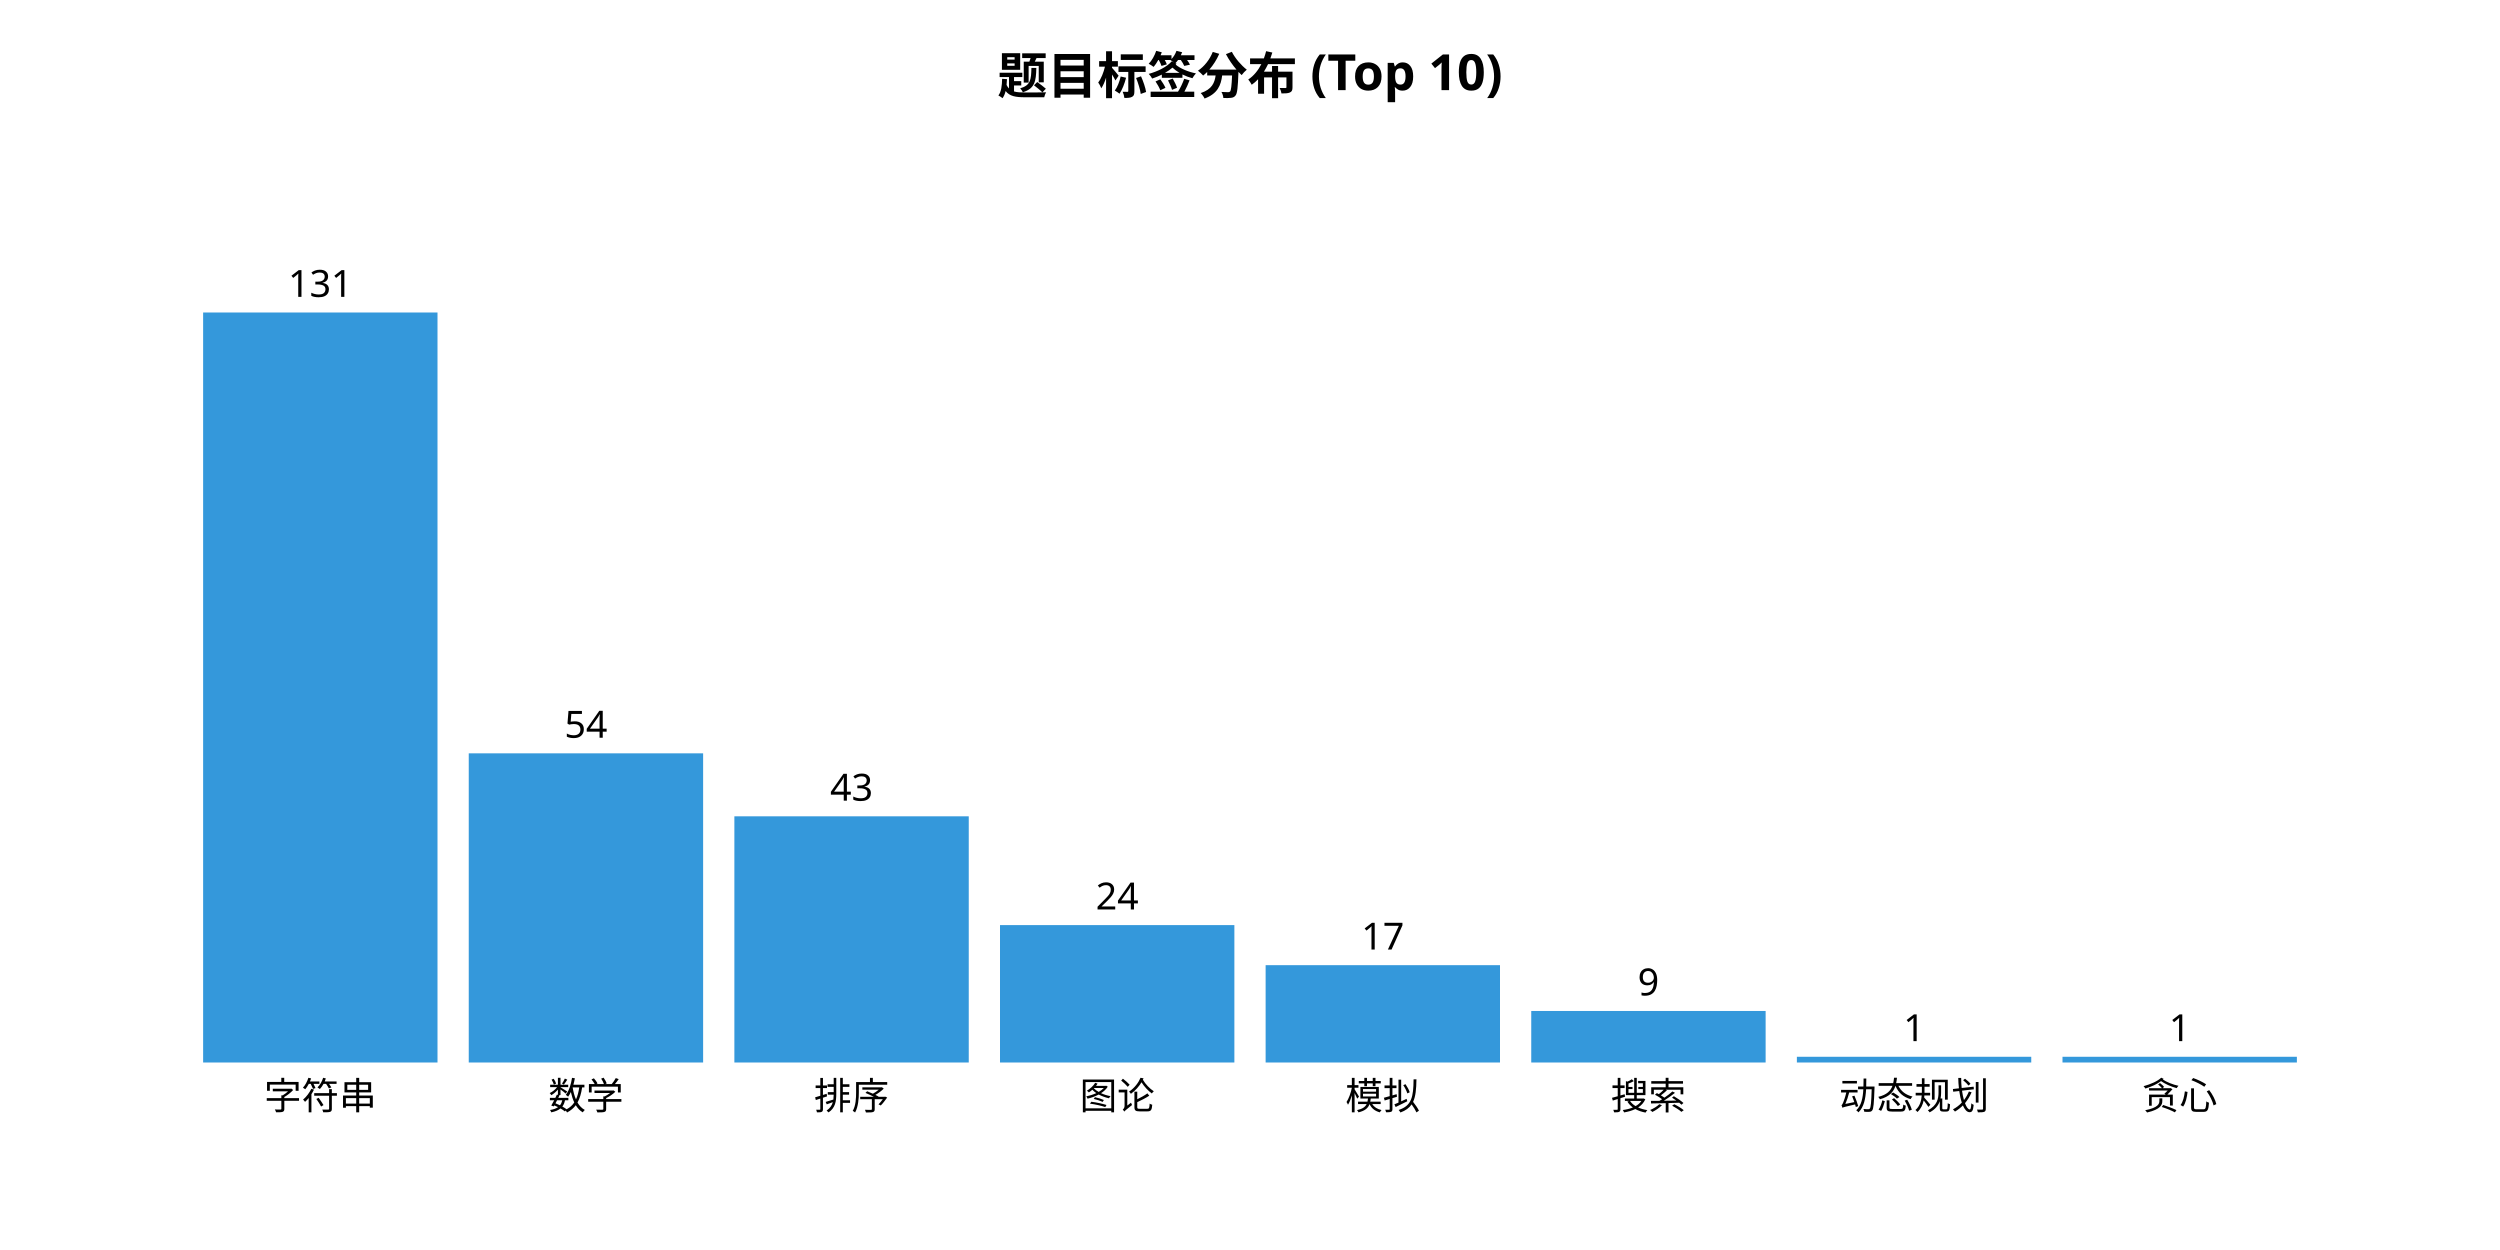
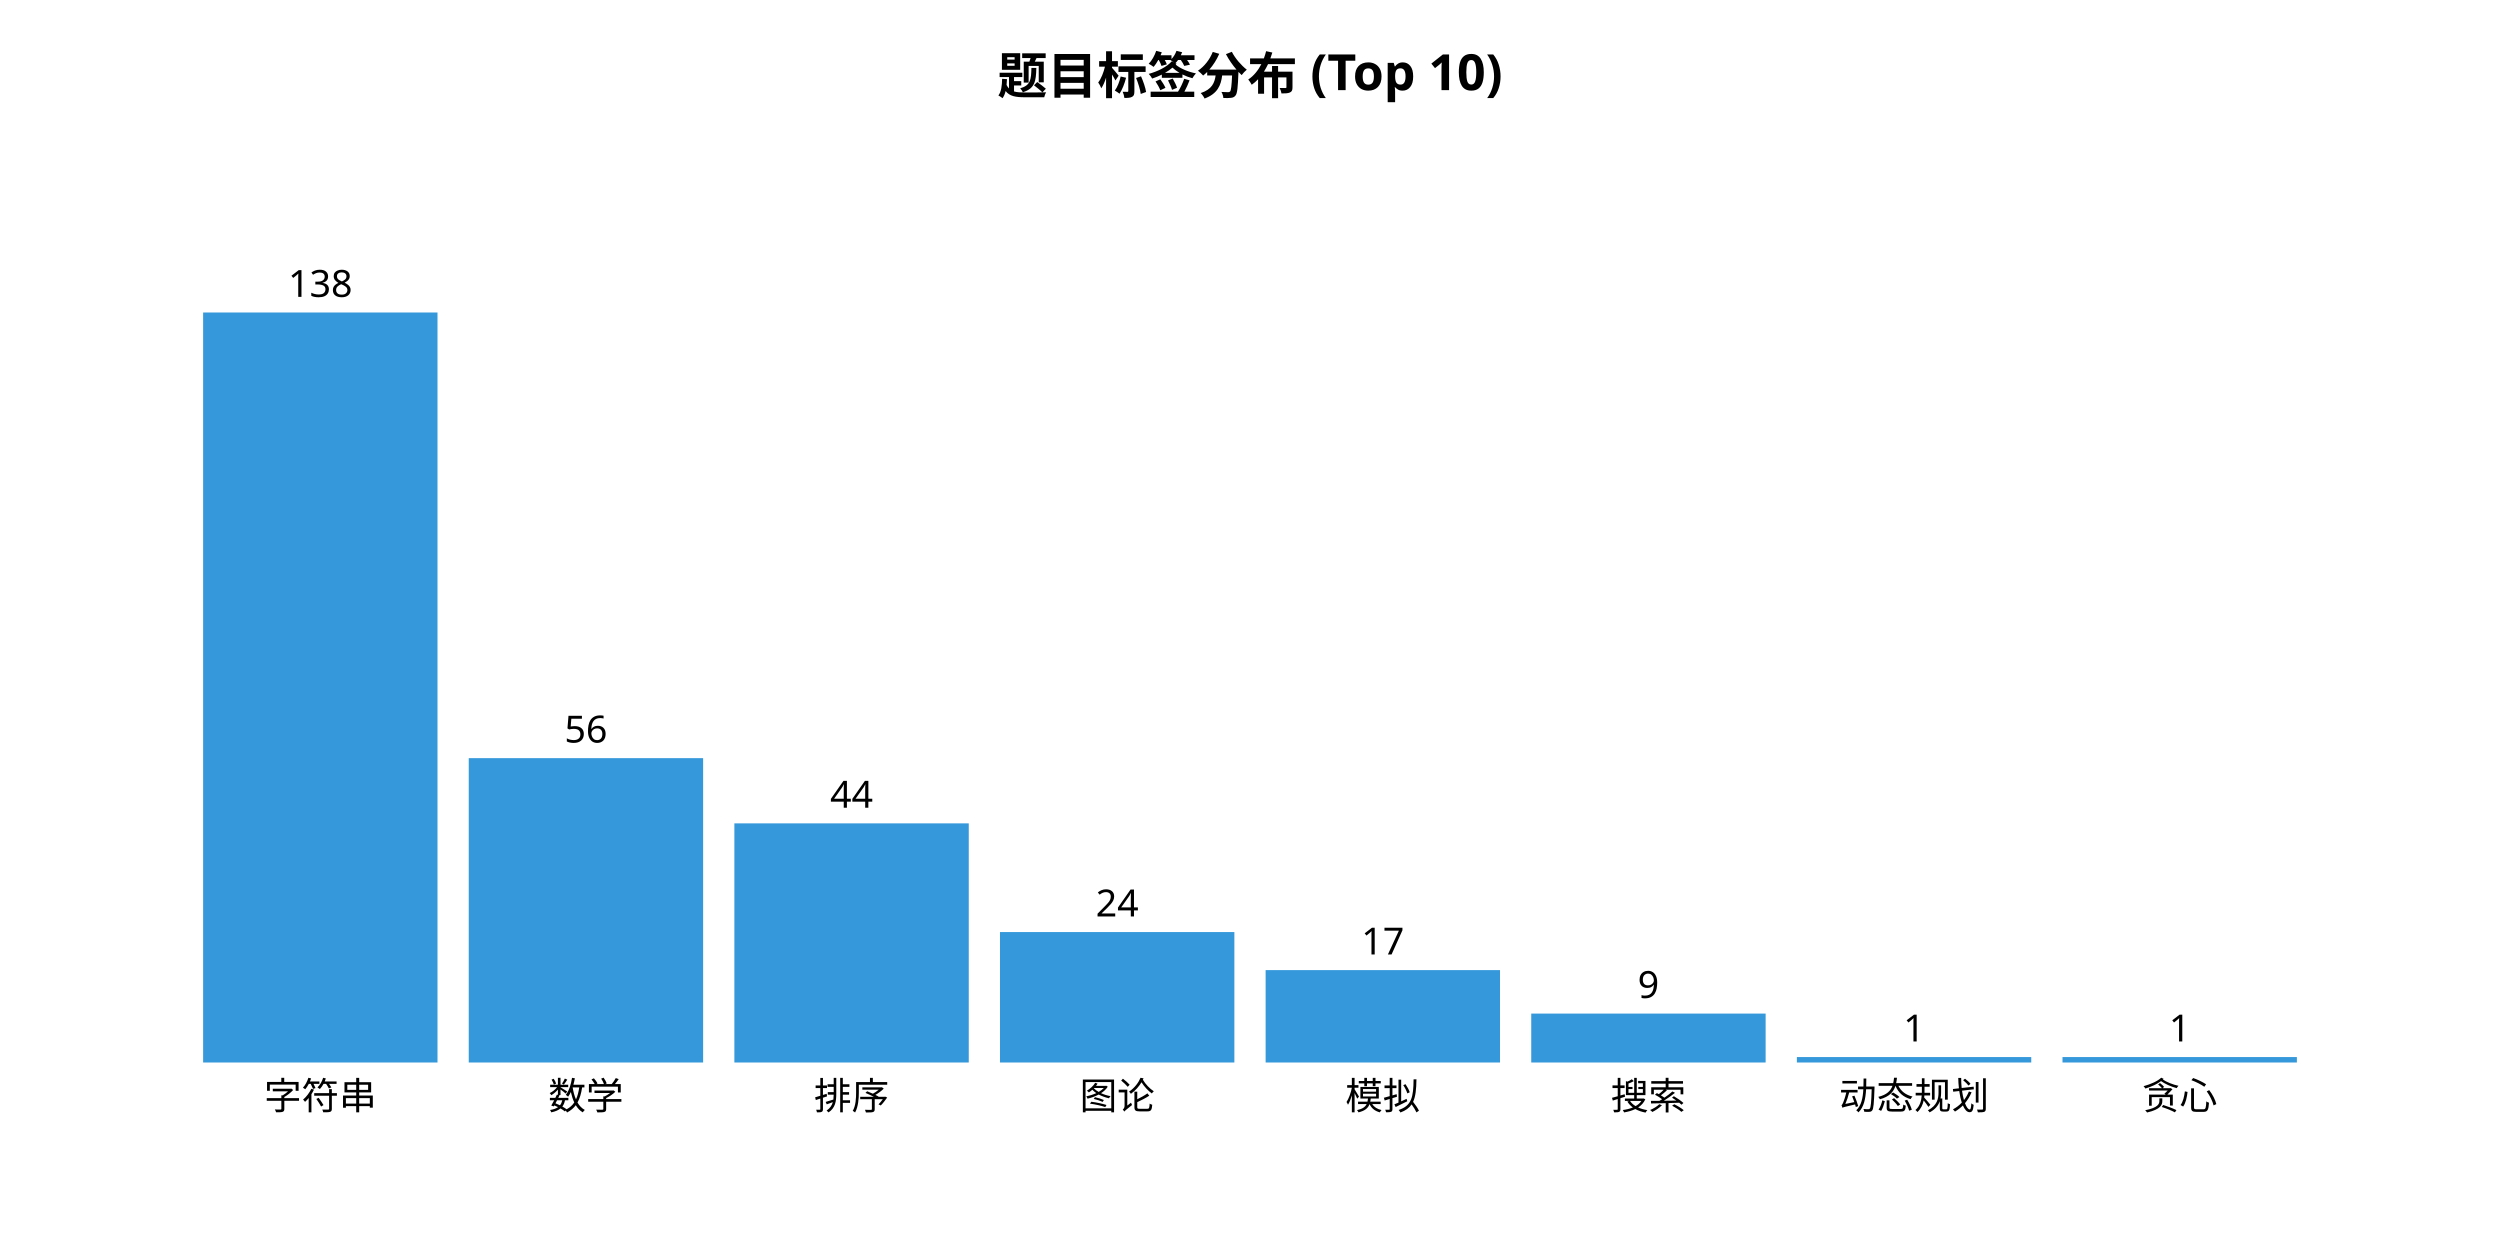
<svg xmlns="http://www.w3.org/2000/svg" width="800" height="400">
  <style>
        .title { font: bold 16px sans-serif; text-anchor: middle; }
        .label { font: 12px sans-serif; text-anchor: middle; }
        .bar { fill: #3498db; }
        .bar:hover { fill: #2980b9; }
    </style>
  <text x="400.0" y="30" class="title">题目标签分布 (Top 10)</text>
  <rect x="65.0" y="100.0" width="75.0" height="240.0" class="bar" />
  <text x="102.5" y="355" class="label">字符串</text>
-   <text x="102.5" y="95.0" class="label">131</text>
-   <rect x="150.0" y="241.069" width="75.0" height="98.931" class="bar" />
+   <text x="102.5" y="95.0" class="label">138</text>
+   <rect x="150.0" y="242.609" width="75.0" height="97.391" class="bar" />
  <text x="187.5" y="355" class="label">数学</text>
-   <text x="187.5" y="236.069" class="label">54</text>
-   <rect x="235.0" y="261.221" width="75.0" height="78.779" class="bar" />
+   <text x="187.5" y="237.609" class="label">56</text>
+   <rect x="235.0" y="263.478" width="75.0" height="76.522" class="bar" />
  <text x="272.5" y="355" class="label">排序</text>
-   <text x="272.5" y="256.221" class="label">43</text>
-   <rect x="320.0" y="296.031" width="75.0" height="43.969" class="bar" />
+   <text x="272.5" y="258.478" class="label">44</text>
+   <rect x="320.0" y="298.261" width="75.0" height="41.739" class="bar" />
  <text x="357.5" y="355" class="label">图论</text>
-   <text x="357.5" y="291.031" class="label">24</text>
-   <rect x="405.0" y="308.855" width="75.0" height="31.145" class="bar" />
+   <text x="357.5" y="293.261" class="label">24</text>
+   <rect x="405.0" y="310.435" width="75.0" height="29.565" class="bar" />
  <text x="442.5" y="355" class="label">模拟</text>
-   <text x="442.5" y="303.855" class="label">17</text>
-   <rect x="490.0" y="323.511" width="75.0" height="16.489" class="bar" />
+   <text x="442.5" y="305.435" class="label">17</text>
+   <rect x="490.0" y="324.348" width="75.0" height="15.652" class="bar" />
  <text x="527.5" y="355" class="label">搜索</text>
-   <text x="527.5" y="318.511" class="label">9</text>
-   <rect x="575.0" y="338.168" width="75.0" height="1.832" class="bar" />
+   <text x="527.5" y="319.348" class="label">9</text>
+   <rect x="575.0" y="338.261" width="75.0" height="1.739" class="bar" />
  <text x="612.5" y="355" class="label">动态规划</text>
-   <text x="612.5" y="333.168" class="label">1</text>
-   <rect x="660.0" y="338.168" width="75.0" height="1.832" class="bar" />
+   <text x="612.5" y="333.261" class="label">1</text>
+   <rect x="660.0" y="338.261" width="75.0" height="1.739" class="bar" />
  <text x="697.5" y="355" class="label">贪心</text>
-   <text x="697.5" y="333.168" class="label">1</text>
+   <text x="697.5" y="333.261" class="label">1</text>
</svg>
